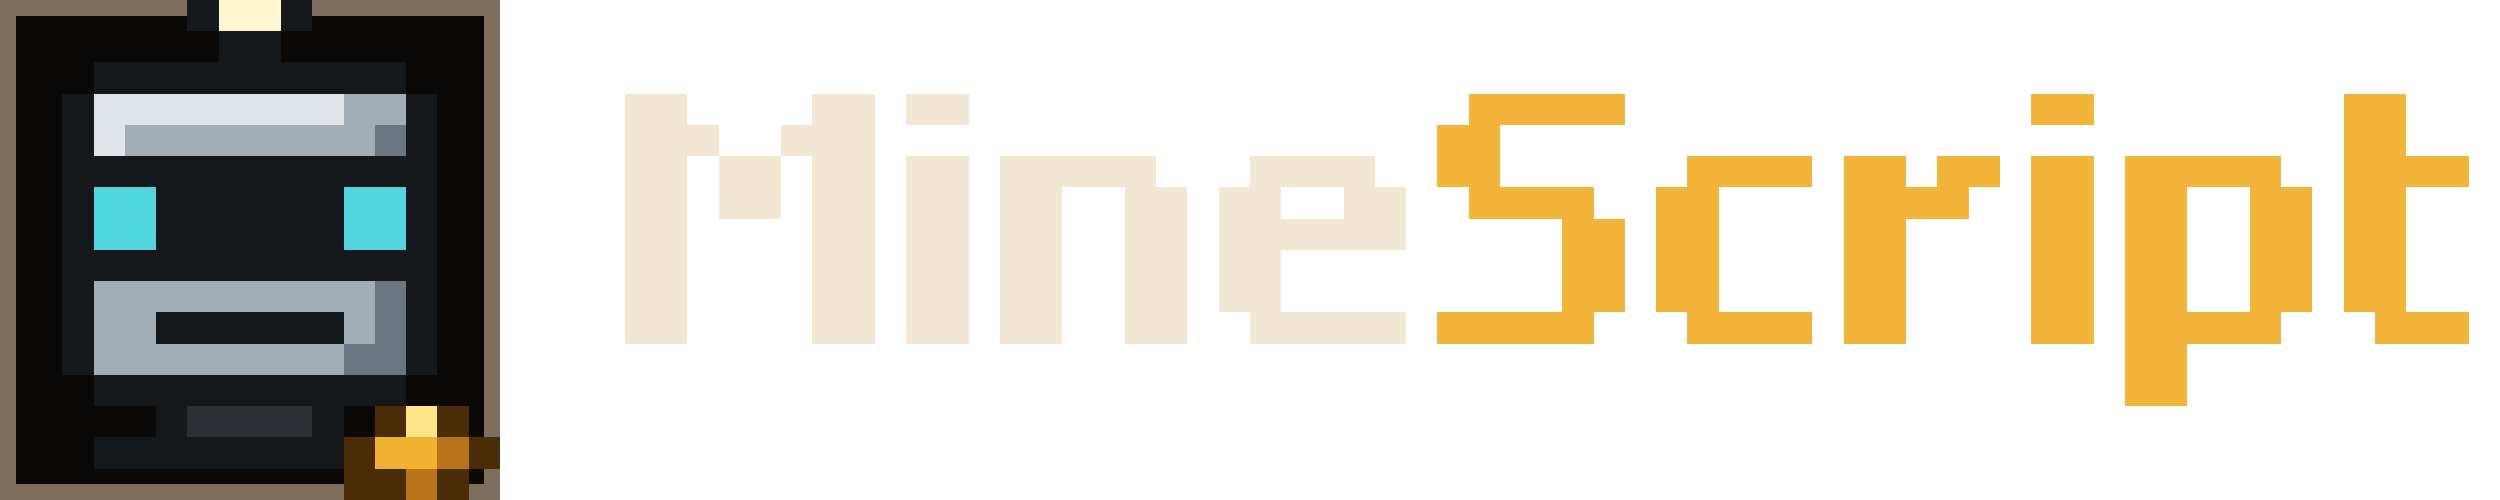
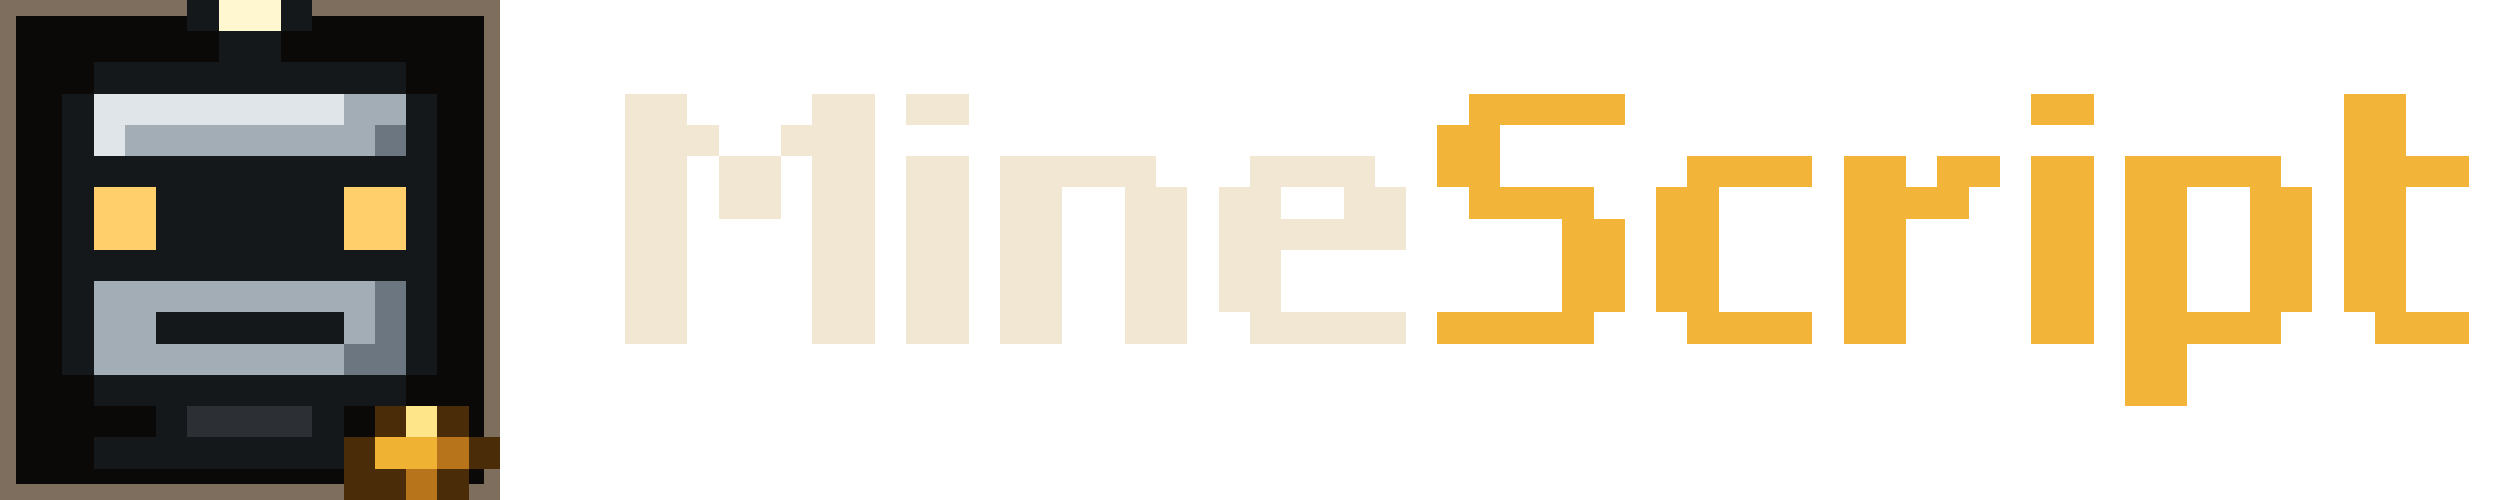
<svg xmlns="http://www.w3.org/2000/svg" viewBox="0 0 80 16" width="480" height="96" shape-rendering="crispEdges">
  <rect x="0" y="0" width="16" height="16" fill="#0a0908" />
  <path fill="#7d6e5e" d="M0 0h16v0.5h-16zM0 15.5h16v0.5h-16zM0 0h0.5v16h-0.5zM15.5 0h0.5v16h-0.5z" />
  <path fill="#15181b" d="M6 0h1v1h-1zM9 0h1v1h-1zM7 1h2v1h-2zM3 2h10v1h-10zM2 3h1v1h-1zM13 3h1v1h-1zM2 4h1v1h-1zM13 4h1v1h-1zM2 5h12v1h-12zM2 6h1v1h-1zM5 6h6v1h-6zM13 6h1v1h-1zM2 7h1v1h-1zM5 7h6v1h-6zM13 7h1v1h-1zM2 8h12v1h-12zM2 9h1v1h-1zM13 9h1v1h-1zM2 10h1v1h-1zM5 10h6v1h-6zM13 10h1v1h-1zM2 11h1v1h-1zM13 11h1v1h-1zM3 12h10v1h-10zM5 13h1v1h-1zM10 13h1v1h-1zM3 14h8v1h-8z" />
  <path fill="#dfe5e9" d="M3 3h8v1h-8zM3 4h1v1h-1z" />
  <path fill="#a3adb5" d="M11 3h2v1h-2zM4 4h8v1h-8zM3 9h9v1h-9zM3 10h2v1h-2zM11 10h1v1h-1zM3 11h8v1h-8z" />
  <path fill="#6b7681" d="M12 4h1v1h-1zM12 9h1v1h-1zM12 10h1v1h-1zM11 11h2v1h-2z" />
  <path fill="#2c3034" d="M6 13h4v1h-4z" />
-   <path fill="#52d6de" d="M3 6h2v1h-2zM11 6h2v1h-2zM3 7h2v1h-2zM11 7h2v1h-2z" />
+   <path fill="#ffcf6b" d="M3 6h2v1h-2zM11 6h2v1h-2zM3 7h2v1h-2zM11 7h2v1h-2z" />
  <path fill="#fff7cf" d="M7 0h2v1h-2z" />
  <path fill="#4a2c08" d="M12 13h1v1h-1zM14 13h1v1h-1zM11 14h1v1h-1zM15 14h1v1h-1zM11 15h2v1h-2zM14 15h1v1h-1z" />
  <path fill="#f0b232" d="M12 14h2v1h-2z" />
  <path fill="#ffe58a" d="M13 13h1v1h-1z" />
  <path fill="#b8741b" d="M14 14h1v1h-1zM13 15h1v1h-1z" />
  <path fill="#f1e7d3" d="M20 3h2v1h-2zM26 3h2v1h-2zM29 3h2v1h-2zM20 4h3v1h-3zM25 4h3v1h-3zM20 5h2v1h-2zM23 5h2v1h-2zM26 5h2v1h-2zM29 5h2v1h-2zM32 5h5v1h-5zM40 5h4v1h-4zM20 6h2v1h-2zM23 6h2v1h-2zM26 6h2v1h-2zM29 6h2v1h-2zM32 6h2v1h-2zM36 6h2v1h-2zM39 6h2v1h-2zM43 6h2v1h-2zM20 7h2v1h-2zM26 7h2v1h-2zM29 7h2v1h-2zM32 7h2v1h-2zM36 7h2v1h-2zM39 7h6v1h-6zM20 8h2v1h-2zM26 8h2v1h-2zM29 8h2v1h-2zM32 8h2v1h-2zM36 8h2v1h-2zM39 8h2v1h-2zM20 9h2v1h-2zM26 9h2v1h-2zM29 9h2v1h-2zM32 9h2v1h-2zM36 9h2v1h-2zM39 9h2v1h-2zM20 10h2v1h-2zM26 10h2v1h-2zM29 10h2v1h-2zM32 10h2v1h-2zM36 10h2v1h-2zM40 10h5v1h-5z" />
  <path fill="#f2b53a" d="M47 3h5v1h-5zM65 3h2v1h-2zM75 3h2v1h-2zM46 4h2v1h-2zM75 4h2v1h-2zM46 5h2v1h-2zM54 5h4v1h-4zM59 5h2v1h-2zM62 5h2v1h-2zM65 5h2v1h-2zM68 5h5v1h-5zM75 5h4v1h-4zM47 6h4v1h-4zM53 6h2v1h-2zM59 6h4v1h-4zM65 6h2v1h-2zM68 6h2v1h-2zM72 6h2v1h-2zM75 6h2v1h-2zM50 7h2v1h-2zM53 7h2v1h-2zM59 7h2v1h-2zM65 7h2v1h-2zM68 7h2v1h-2zM72 7h2v1h-2zM75 7h2v1h-2zM50 8h2v1h-2zM53 8h2v1h-2zM59 8h2v1h-2zM65 8h2v1h-2zM68 8h2v1h-2zM72 8h2v1h-2zM75 8h2v1h-2zM50 9h2v1h-2zM53 9h2v1h-2zM59 9h2v1h-2zM65 9h2v1h-2zM68 9h2v1h-2zM72 9h2v1h-2zM75 9h2v1h-2zM46 10h5v1h-5zM54 10h4v1h-4zM59 10h2v1h-2zM65 10h2v1h-2zM68 10h5v1h-5zM76 10h3v1h-3zM68 11h2v1h-2zM68 12h2v1h-2z" />
</svg>
